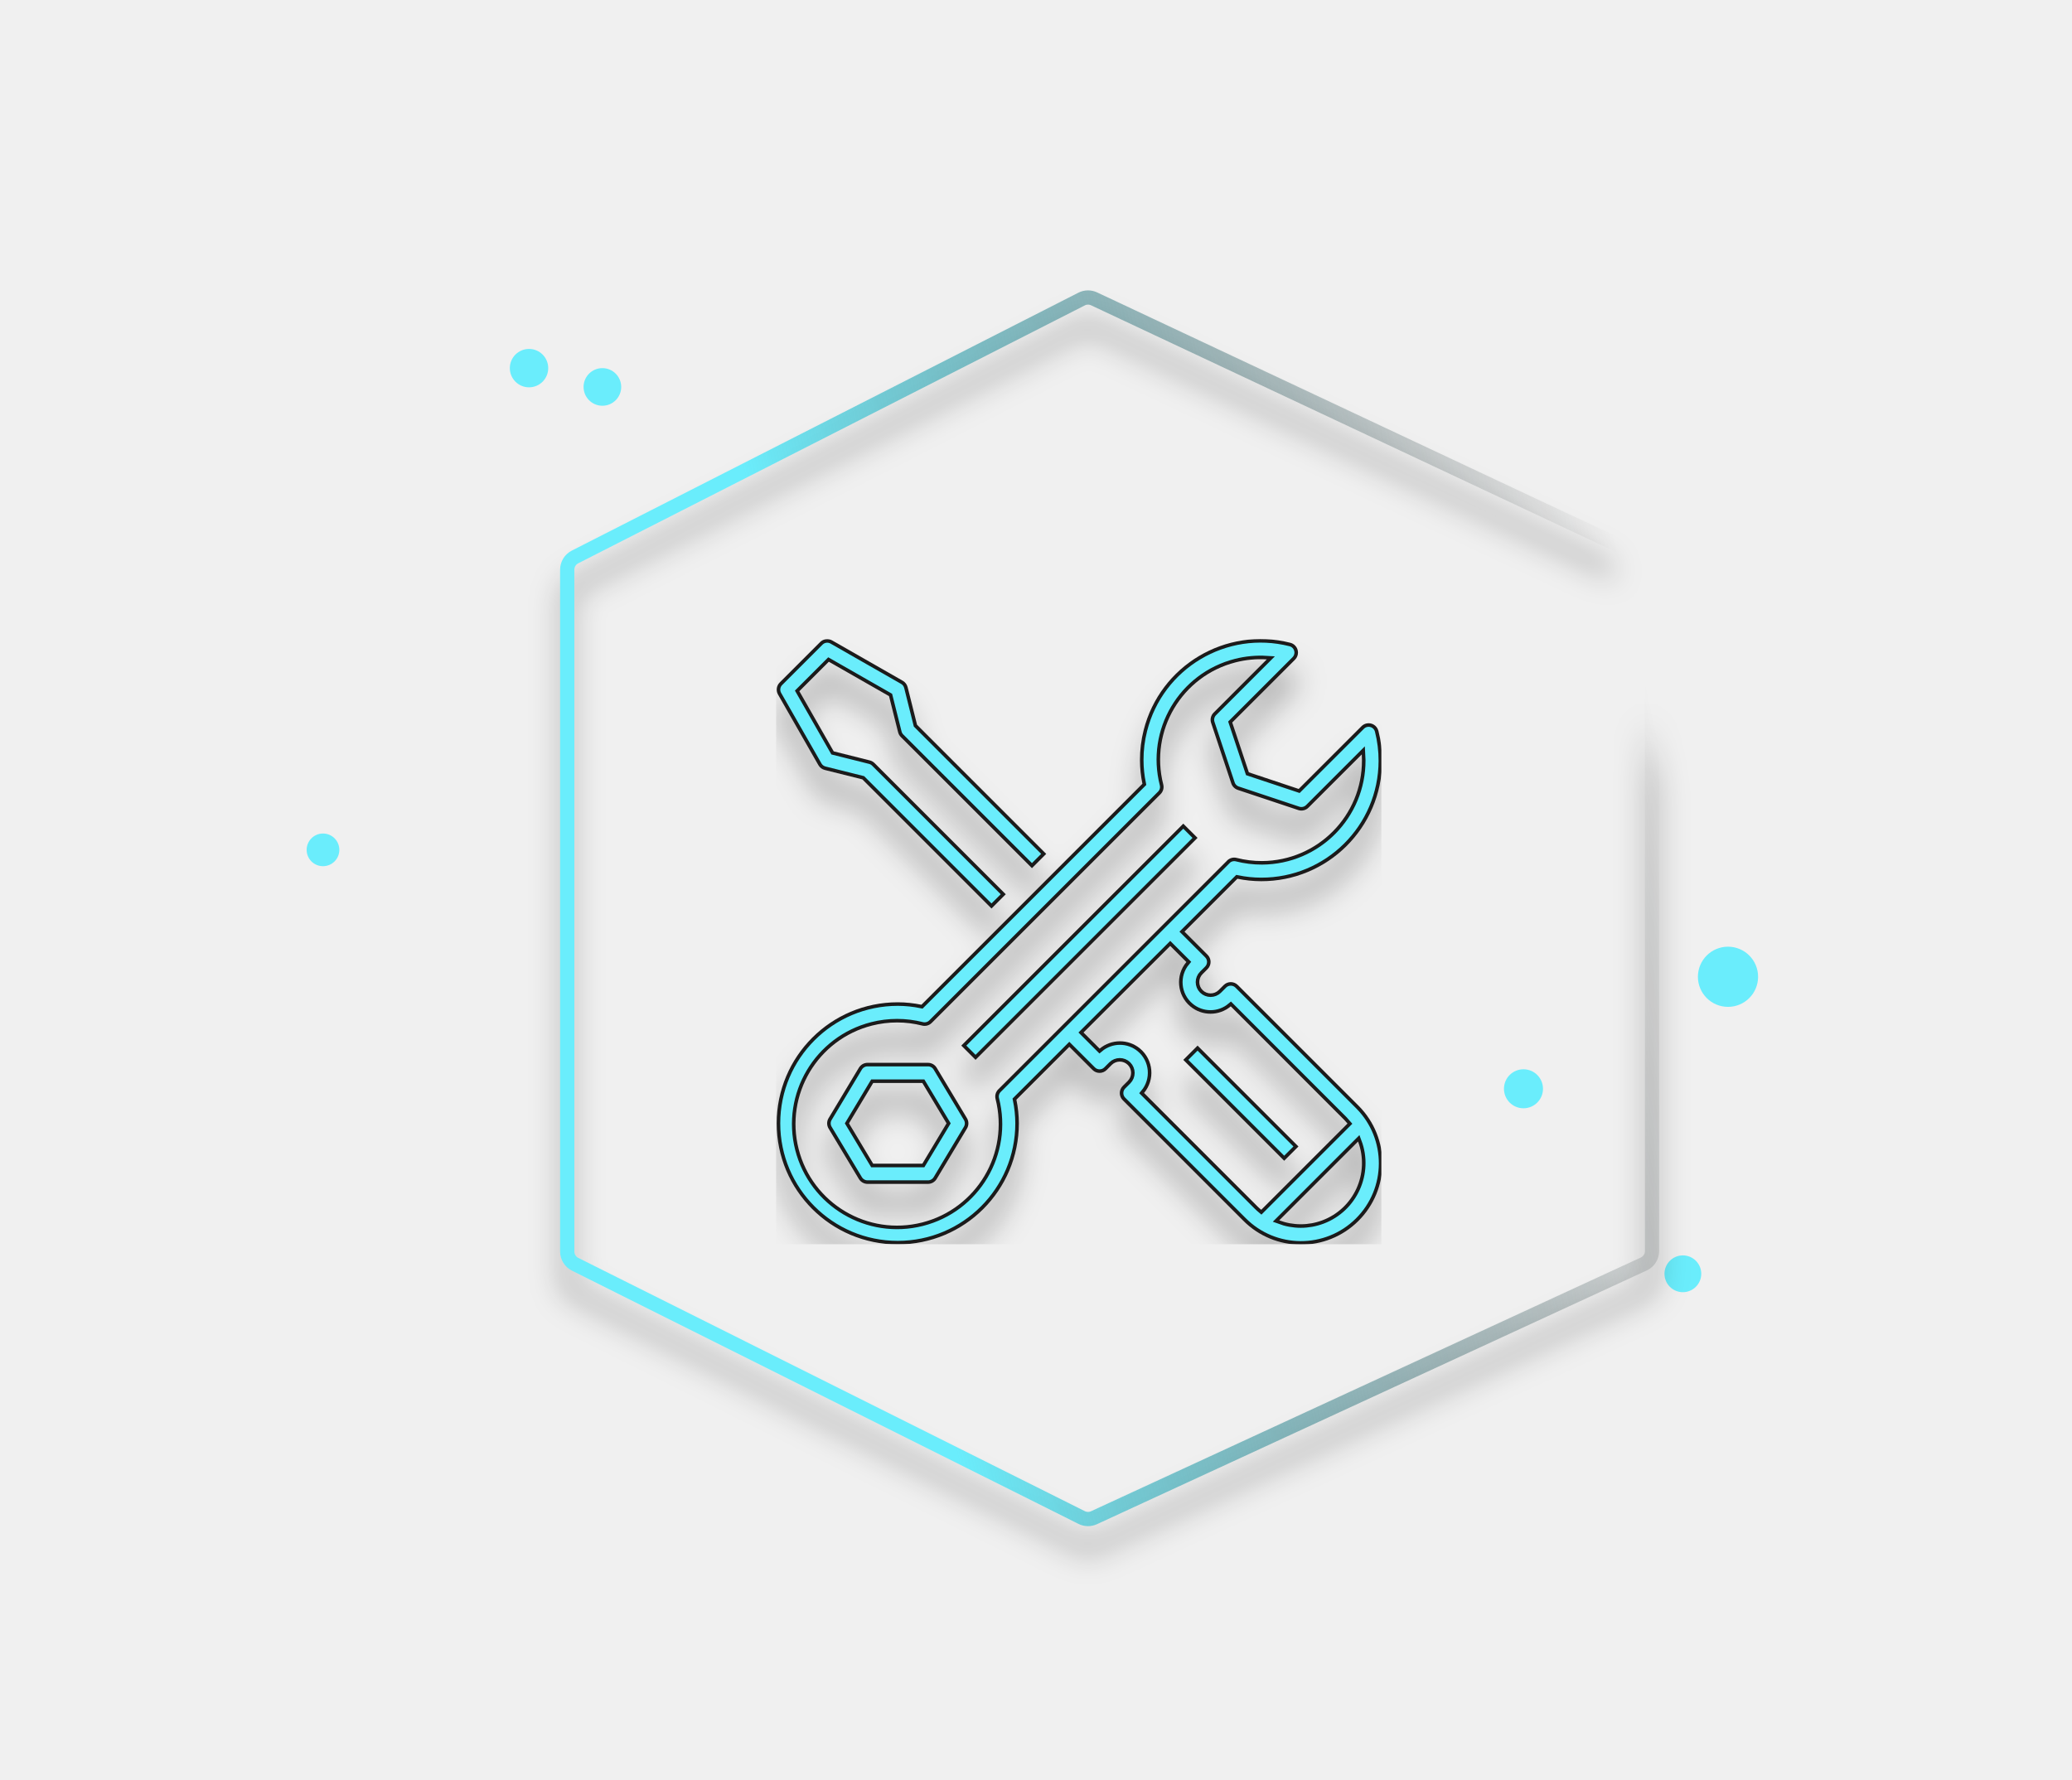
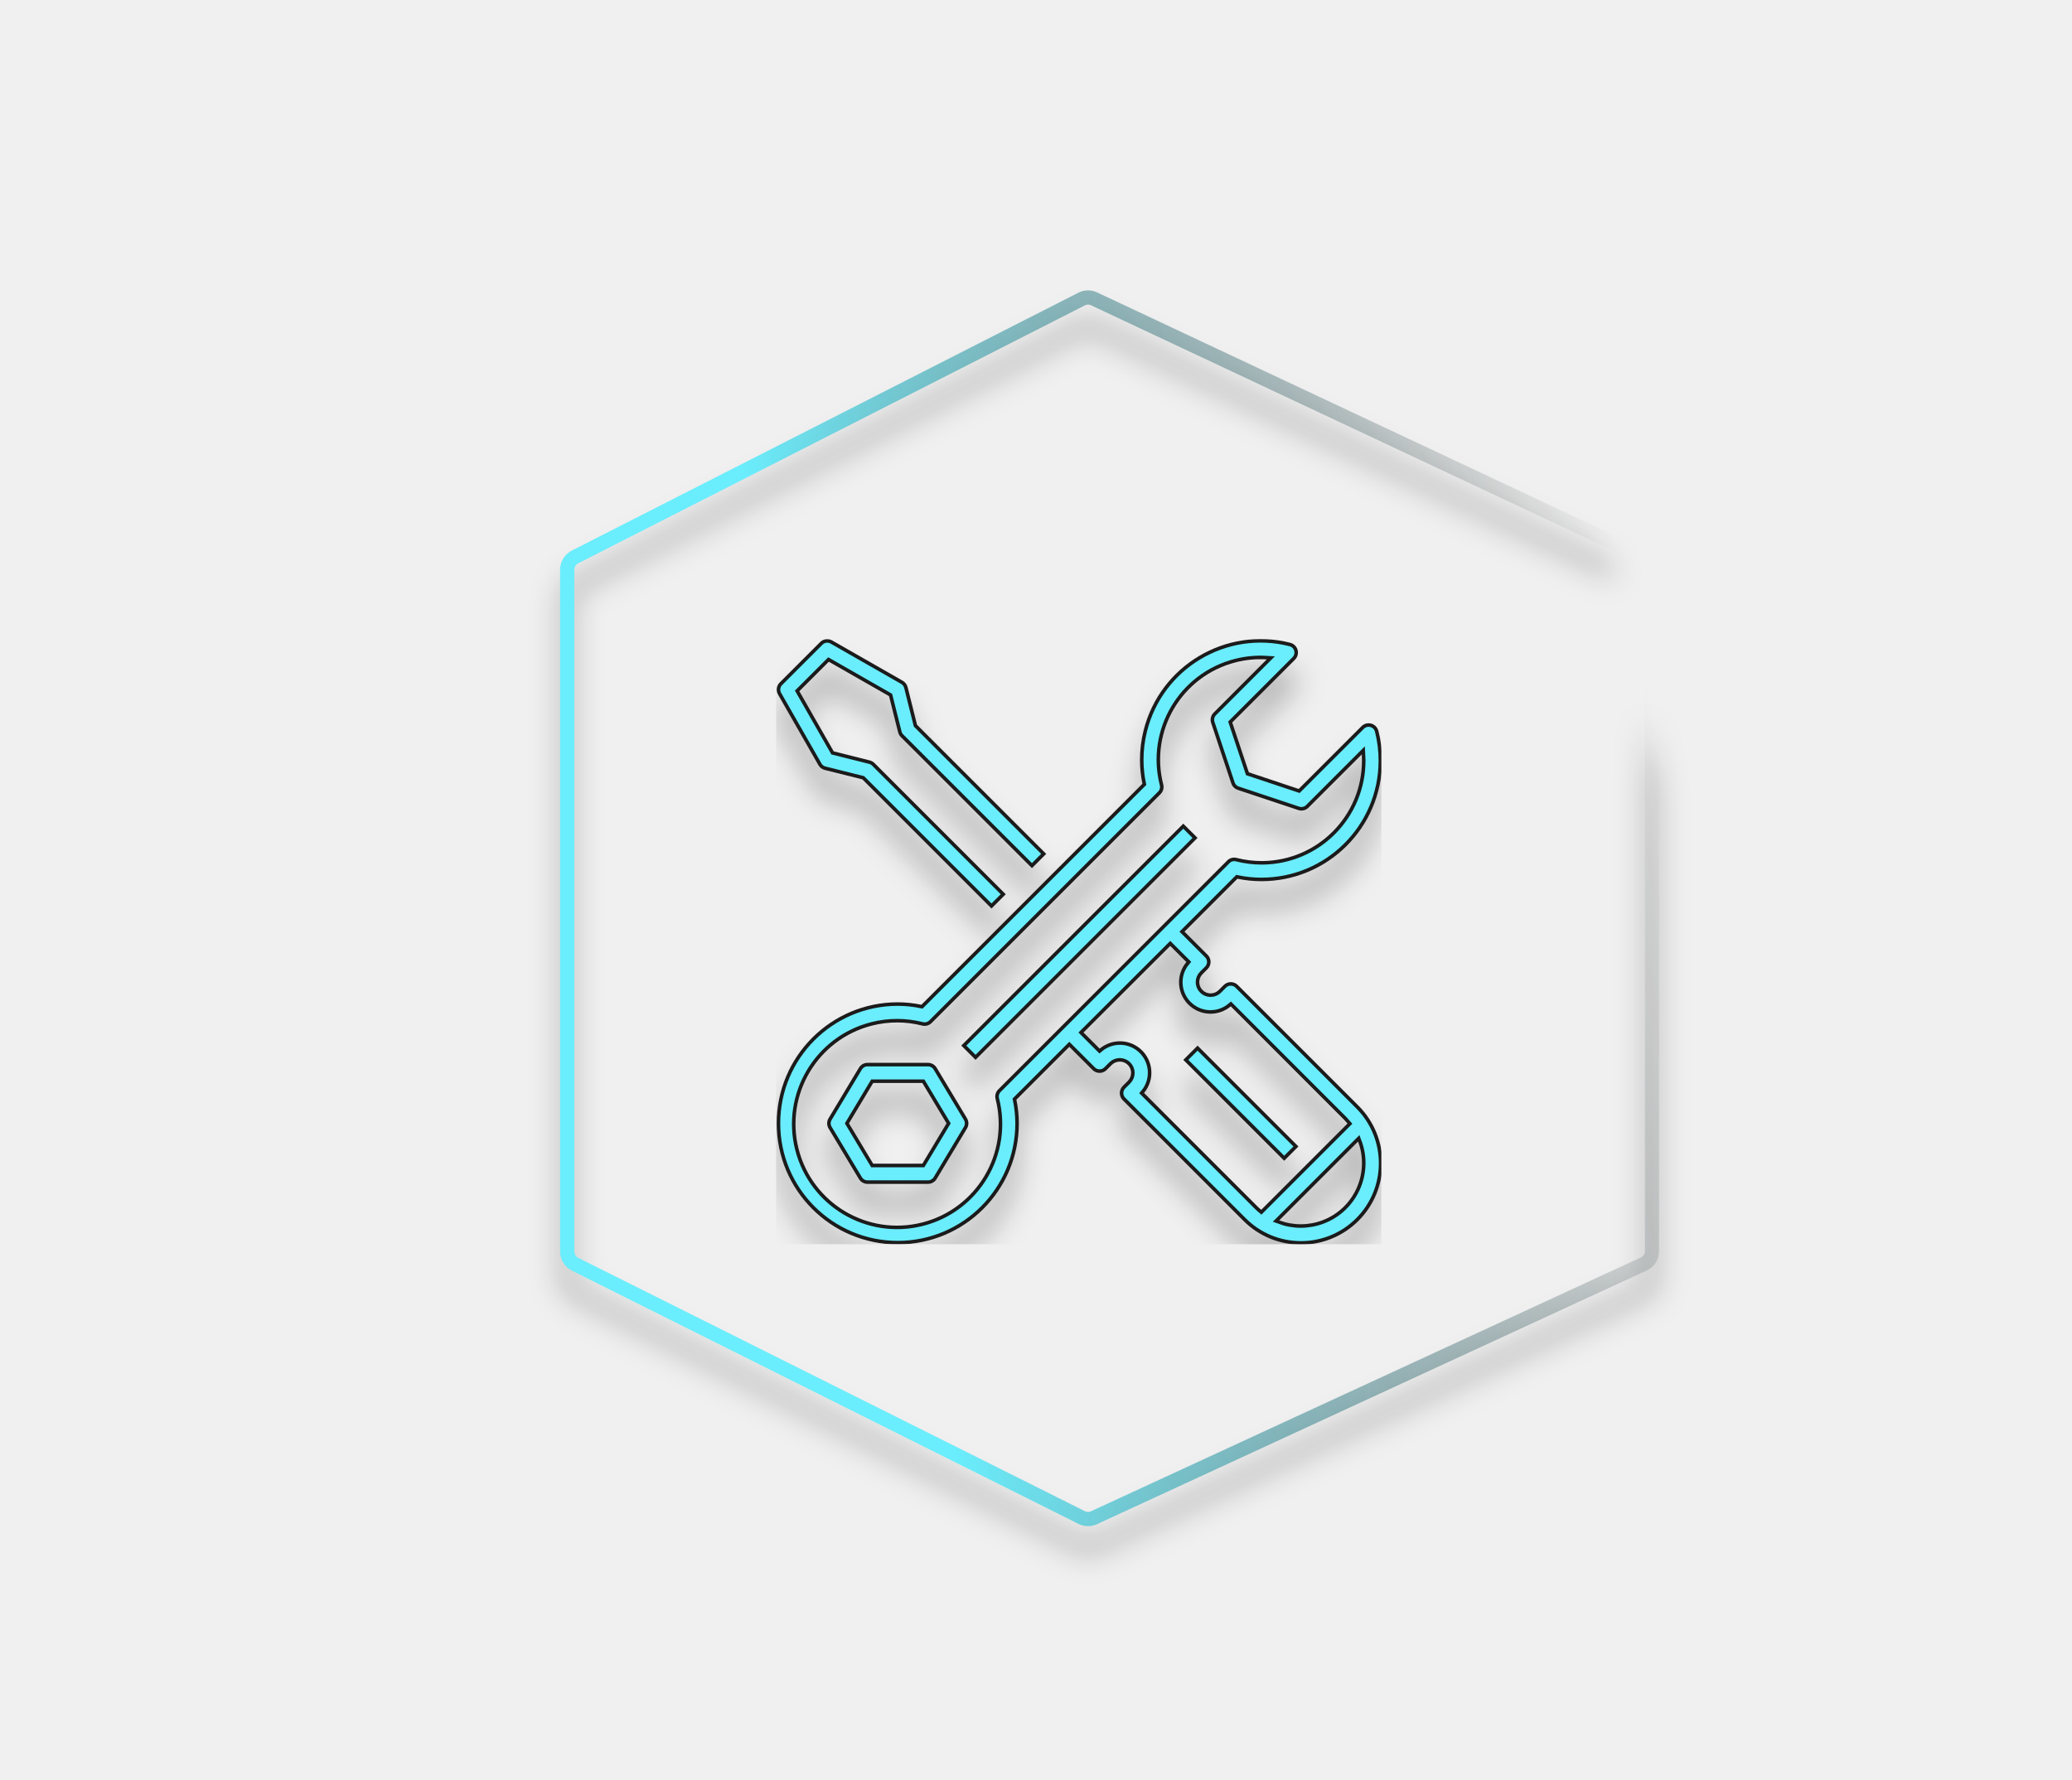
<svg xmlns="http://www.w3.org/2000/svg" width="213" height="183" viewBox="0 -40 214 250" fill="none">
-   <g>
-     <animateTransform attributeName="transform" type="rotate" values="0 106.5 91.5; 360 106.5 91.5" calcMode="linear" begin="0s" dur="15s" repeatCount="indefinite" />
-     <circle cx="35.803" cy="11.706" r="2.696" fill="#6AEDFC" />
-     <circle cx="46.105" cy="14.348" r="2.642" fill="#6AEDFC" />
-     <circle cx="6.868" cy="79.368" r="2.295" fill="#6AEDFC" />
-     <circle cx="204.182" cy="97.195" r="4.226" fill="#6AEDFC" />
-     <circle cx="175.459" cy="112.926" r="2.74" fill="#6AEDFC" />
-     <circle cx="197.843" cy="138.912" r="2.583" fill="#6AEDFC" />
-   </g>
  <g filter="url(#filter0_d)">
    <mask id="path-1-inside-1" fill="white">
      <path d="M40.168 40.011C40.168 38.882 40.801 37.849 41.807 37.337L112.946 1.114C113.771 0.693 114.745 0.678 115.583 1.072L192.79 37.361C193.843 37.856 194.514 38.914 194.514 40.077V135.72C194.514 136.89 193.834 137.953 192.772 138.444L115.564 174.082C114.736 174.464 113.78 174.449 112.964 174.042L41.826 138.469C40.81 137.96 40.168 136.922 40.168 135.785V40.011Z" />
    </mask>
    <path d="M40.168 40.011C40.168 38.882 40.801 37.849 41.807 37.337L112.946 1.114C113.771 0.693 114.745 0.678 115.583 1.072L192.79 37.361C193.843 37.856 194.514 38.914 194.514 40.077V135.72C194.514 136.89 193.834 137.953 192.772 138.444L115.564 174.082C114.736 174.464 113.78 174.449 112.964 174.042L41.826 138.469C40.81 137.96 40.168 136.922 40.168 135.785V40.011Z" stroke="url(#paint0_linear)" stroke-width="4" mask="url(#path-1-inside-1)" />
  </g>
  <g clip-path="url(#clip0)" filter="url(#filter1_d)">
    <mask id="path-8-inside-2" fill="white">
      <path d="M70.769 57.555L76.438 67.475C76.629 67.81 76.949 68.053 77.323 68.146L82.612 69.469L100.751 87.608L102.755 85.604L84.332 67.182C84.151 67 83.924 66.871 83.675 66.808L78.593 65.534L73.767 57.083L77.904 52.945L86.359 57.776L87.634 62.858C87.696 63.107 87.826 63.335 88.007 63.516L106.43 81.939L108.434 79.935L90.294 61.796L88.972 56.51C88.878 56.135 88.636 55.815 88.301 55.623L78.38 49.955C77.827 49.64 77.131 49.733 76.68 50.183L71.011 55.852C70.556 56.3 70.457 56.997 70.769 57.555Z" />
    </mask>
    <path d="M70.769 57.555L76.438 67.475C76.629 67.81 76.949 68.053 77.323 68.146L82.612 69.469L100.751 87.608L102.755 85.604L84.332 67.182C84.151 67 83.924 66.871 83.675 66.808L78.593 65.534L73.767 57.083L77.904 52.945L86.359 57.776L87.634 62.858C87.696 63.107 87.826 63.335 88.007 63.516L106.43 81.939L108.434 79.935L90.294 61.796L88.972 56.51C88.878 56.135 88.636 55.815 88.301 55.623L78.38 49.955C77.827 49.64 77.131 49.733 76.68 50.183L71.011 55.852C70.556 56.3 70.457 56.997 70.769 57.555Z" fill="#6AEDFC" stroke="#1B1B1B" mask="url(#path-8-inside-2)" />
    <mask id="path-9-inside-3" fill="white">
      <path d="M129.687 77.687L98.51 108.865L96.506 106.86L127.683 75.684L129.687 77.687Z" />
    </mask>
    <path d="M129.687 77.687L98.51 108.865L96.506 106.86L127.683 75.684L129.687 77.687Z" fill="#6AEDFC" stroke="#1B1B1B" mask="url(#path-9-inside-3)" />
    <mask id="path-10-inside-4" fill="white">
      <path d="M93.053 109.968C92.797 109.541 92.337 109.28 91.839 109.28H83.336C82.839 109.28 82.378 109.541 82.122 109.968L77.87 117.053C77.6 117.502 77.6 118.063 77.87 118.513L82.122 125.598C82.378 126.024 82.839 126.286 83.336 126.286H91.839C92.337 126.286 92.797 126.024 93.053 125.598L97.305 118.513C97.575 118.063 97.575 117.502 97.305 117.053L93.053 109.968ZM91.037 123.451H84.138L80.737 117.783L84.138 112.114H91.037L94.438 117.783L91.037 123.451Z" />
    </mask>
    <path d="M93.053 109.968C92.797 109.541 92.337 109.28 91.839 109.28H83.336C82.839 109.28 82.378 109.541 82.122 109.968L77.87 117.053C77.6 117.502 77.6 118.063 77.87 118.513L82.122 125.598C82.378 126.024 82.839 126.286 83.336 126.286H91.839C92.337 126.286 92.797 126.024 93.053 125.598L97.305 118.513C97.575 118.063 97.575 117.502 97.305 117.053L93.053 109.968ZM91.037 123.451H84.138L80.737 117.783L84.138 112.114H91.037L94.438 117.783L91.037 123.451Z" fill="#6AEDFC" stroke="#1B1B1B" mask="url(#path-10-inside-4)" />
    <mask id="path-11-inside-5" fill="white">
      <path d="M138.605 83.772C147.965 83.803 155.578 76.241 155.61 66.881C155.614 65.457 155.439 64.038 155.089 62.657C154.9 61.897 154.131 61.435 153.372 61.624C153.122 61.686 152.895 61.815 152.713 61.996L143.891 70.812L136.892 68.479L134.558 61.482L143.38 52.659C143.933 52.105 143.932 51.208 143.378 50.654C143.196 50.472 142.966 50.343 142.715 50.281C133.638 47.982 124.417 53.477 122.119 62.553C121.769 63.93 121.595 65.345 121.6 66.766C121.603 67.882 121.718 68.994 121.944 70.087L90.909 101.122C89.816 100.896 88.704 100.781 87.588 100.777C78.196 100.777 70.583 108.391 70.583 117.783C70.583 127.175 78.196 134.788 87.588 134.788C96.98 134.788 104.594 127.175 104.594 117.783C104.59 116.667 104.475 115.555 104.249 114.462L111.679 107.032L114.929 110.282C115.483 110.835 116.379 110.835 116.933 110.282L117.641 109.573C118.263 108.956 119.267 108.956 119.889 109.573C120.51 110.192 120.511 111.197 119.892 111.818C119.891 111.819 119.89 111.82 119.889 111.821L119.18 112.529C118.627 113.083 118.627 113.98 119.18 114.533L136.085 131.438C140.532 135.925 147.773 135.958 152.261 131.511C156.747 127.065 156.78 119.823 152.333 115.336C152.31 115.312 152.285 115.287 152.261 115.263L135.356 98.358C134.802 97.805 133.905 97.805 133.352 98.358L132.644 99.067C132.022 99.685 131.018 99.685 130.396 99.067C129.775 98.448 129.774 97.443 130.393 96.822C130.394 96.821 130.395 96.82 130.396 96.819L131.104 96.111C131.658 95.557 131.658 94.66 131.104 94.107L127.855 90.857L135.285 83.427C136.377 83.653 137.49 83.768 138.605 83.772ZM144.173 131.955C143.143 131.953 142.123 131.767 141.159 131.405L152.227 120.336C153.897 124.779 151.65 129.735 147.207 131.405C146.237 131.769 145.21 131.956 144.173 131.955ZM128.119 95.123C126.549 96.995 126.795 99.785 128.667 101.354C130.312 102.732 132.71 102.731 134.353 101.35L150.257 117.267C150.429 117.44 150.591 117.623 150.747 117.808L138.631 129.925C138.445 129.769 138.262 129.607 138.089 129.434L122.173 113.517C123.743 111.646 123.497 108.855 121.625 107.287C119.98 105.907 117.581 105.909 115.938 107.29L113.671 105.023L125.851 92.861L128.119 95.123ZM133.841 80.87L101.693 113.011C101.34 113.364 101.199 113.875 101.319 114.358C103.263 121.993 98.649 129.759 91.013 131.703C83.378 133.647 75.612 129.033 73.668 121.397C71.725 113.762 76.338 105.997 83.974 104.052C86.284 103.465 88.704 103.465 91.013 104.052C91.497 104.171 92.007 104.029 92.36 103.679L124.501 71.537C124.853 71.184 124.994 70.673 124.873 70.19C122.942 62.644 127.494 54.962 135.04 53.031C136.466 52.666 137.941 52.526 139.41 52.618L131.935 60.096C131.555 60.475 131.422 61.036 131.592 61.545L134.426 70.049C134.567 70.471 134.9 70.804 135.323 70.944L143.826 73.779C144.334 73.948 144.896 73.816 145.275 73.437L152.751 65.962C152.768 66.232 152.776 66.5 152.776 66.766C152.816 74.553 146.536 80.897 138.75 80.938C137.546 80.943 136.346 80.795 135.18 80.497C134.697 80.376 134.185 80.517 133.833 80.869H133.841V80.87Z" />
    </mask>
    <path d="M138.605 83.772C147.965 83.803 155.578 76.241 155.61 66.881C155.614 65.457 155.439 64.038 155.089 62.657C154.9 61.897 154.131 61.435 153.372 61.624C153.122 61.686 152.895 61.815 152.713 61.996L143.891 70.812L136.892 68.479L134.558 61.482L143.38 52.659C143.933 52.105 143.932 51.208 143.378 50.654C143.196 50.472 142.966 50.343 142.715 50.281C133.638 47.982 124.417 53.477 122.119 62.553C121.769 63.93 121.595 65.345 121.6 66.766C121.603 67.882 121.718 68.994 121.944 70.087L90.909 101.122C89.816 100.896 88.704 100.781 87.588 100.777C78.196 100.777 70.583 108.391 70.583 117.783C70.583 127.175 78.196 134.788 87.588 134.788C96.98 134.788 104.594 127.175 104.594 117.783C104.59 116.667 104.475 115.555 104.249 114.462L111.679 107.032L114.929 110.282C115.483 110.835 116.379 110.835 116.933 110.282L117.641 109.573C118.263 108.956 119.267 108.956 119.889 109.573C120.51 110.192 120.511 111.197 119.892 111.818C119.891 111.819 119.89 111.82 119.889 111.821L119.18 112.529C118.627 113.083 118.627 113.98 119.18 114.533L136.085 131.438C140.532 135.925 147.773 135.958 152.261 131.511C156.747 127.065 156.78 119.823 152.333 115.336C152.31 115.312 152.285 115.287 152.261 115.263L135.356 98.358C134.802 97.805 133.905 97.805 133.352 98.358L132.644 99.067C132.022 99.685 131.018 99.685 130.396 99.067C129.775 98.448 129.774 97.443 130.393 96.822C130.394 96.821 130.395 96.82 130.396 96.819L131.104 96.111C131.658 95.557 131.658 94.66 131.104 94.107L127.855 90.857L135.285 83.427C136.377 83.653 137.49 83.768 138.605 83.772ZM144.173 131.955C143.143 131.953 142.123 131.767 141.159 131.405L152.227 120.336C153.897 124.779 151.65 129.735 147.207 131.405C146.237 131.769 145.21 131.956 144.173 131.955ZM128.119 95.123C126.549 96.995 126.795 99.785 128.667 101.354C130.312 102.732 132.71 102.731 134.353 101.35L150.257 117.267C150.429 117.44 150.591 117.623 150.747 117.808L138.631 129.925C138.445 129.769 138.262 129.607 138.089 129.434L122.173 113.517C123.743 111.646 123.497 108.855 121.625 107.287C119.98 105.907 117.581 105.909 115.938 107.29L113.671 105.023L125.851 92.861L128.119 95.123ZM133.841 80.87L101.693 113.011C101.34 113.364 101.199 113.875 101.319 114.358C103.263 121.993 98.649 129.759 91.013 131.703C83.378 133.647 75.612 129.033 73.668 121.397C71.725 113.762 76.338 105.997 83.974 104.052C86.284 103.465 88.704 103.465 91.013 104.052C91.497 104.171 92.007 104.029 92.36 103.679L124.501 71.537C124.853 71.184 124.994 70.673 124.873 70.19C122.942 62.644 127.494 54.962 135.04 53.031C136.466 52.666 137.941 52.526 139.41 52.618L131.935 60.096C131.555 60.475 131.422 61.036 131.592 61.545L134.426 70.049C134.567 70.471 134.9 70.804 135.323 70.944L143.826 73.779C144.334 73.948 144.896 73.816 145.275 73.437L152.751 65.962C152.768 66.232 152.776 66.5 152.776 66.766C152.816 74.553 146.536 80.897 138.75 80.938C137.546 80.943 136.346 80.795 135.18 80.497C134.697 80.376 134.185 80.517 133.833 80.869H133.841V80.87Z" fill="#6AEDFC" stroke="#1B1B1B" mask="url(#path-11-inside-5)" />
    <mask id="path-12-inside-6" fill="white">
      <path d="M143.859 121.032L141.855 123.036L127.684 108.865L129.688 106.861L143.859 121.032Z" />
    </mask>
    <path d="M143.859 121.032L141.855 123.036L127.684 108.865L129.688 106.861L143.859 121.032Z" fill="#6AEDFC" stroke="#1B1B1B" mask="url(#path-12-inside-6)" />
  </g>
  <defs>
    <filter id="filter0_d" x="0.572" y="0.787" width="211.836" height="181.572" filterUnits="userSpaceOnUse" color-interpolation-filters="sRGB">
      <feFlood flood-opacity="0" result="BackgroundImageFix" />
      <feColorMatrix in="SourceAlpha" type="matrix" values="0 0 0 0 0 0 0 0 0 0 0 0 0 0 0 0 0 0 127 0" />
      <feOffset dy="4" />
      <feGaussianBlur stdDeviation="2" />
      <feColorMatrix type="matrix" values="0 0 0 0 0 0 0 0 0 0 0 0 0 0 0 0 0 0 0.25 0" />
      <feBlend mode="normal" in2="BackgroundImageFix" result="effect1_dropShadow" />
      <feBlend mode="normal" in="SourceGraphic" in2="effect1_dropShadow" result="shape" />
    </filter>
    <filter id="filter1_d" x="66.5" y="49.758" width="93" height="93" filterUnits="userSpaceOnUse" color-interpolation-filters="sRGB">
      <feFlood flood-opacity="0" result="BackgroundImageFix" />
      <feColorMatrix in="SourceAlpha" type="matrix" values="0 0 0 0 0 0 0 0 0 0 0 0 0 0 0 0 0 0 127 0" />
      <feOffset dy="4" />
      <feGaussianBlur stdDeviation="2" />
      <feColorMatrix type="matrix" values="0 0 0 0 0 0 0 0 0 0 0 0 0 0 0 0 0 0 0.25 0" />
      <feBlend mode="normal" in2="BackgroundImageFix" result="effect1_dropShadow" />
      <feBlend mode="normal" in="SourceGraphic" in2="effect1_dropShadow" result="shape" />
    </filter>
    <linearGradient id="paint0_linear" x1="194.514" y1="64.165" x2="45.421" y2="96.486" gradientUnits="userSpaceOnUse">
      <stop stop-opacity="0" />
      <stop offset="0.771" stop-color="#6AEDFC" />
    </linearGradient>
    <clipPath id="clip0">
      <rect width="85" height="85" fill="white" transform="translate(70.5 49.7578)" />
    </clipPath>
  </defs>
</svg>
